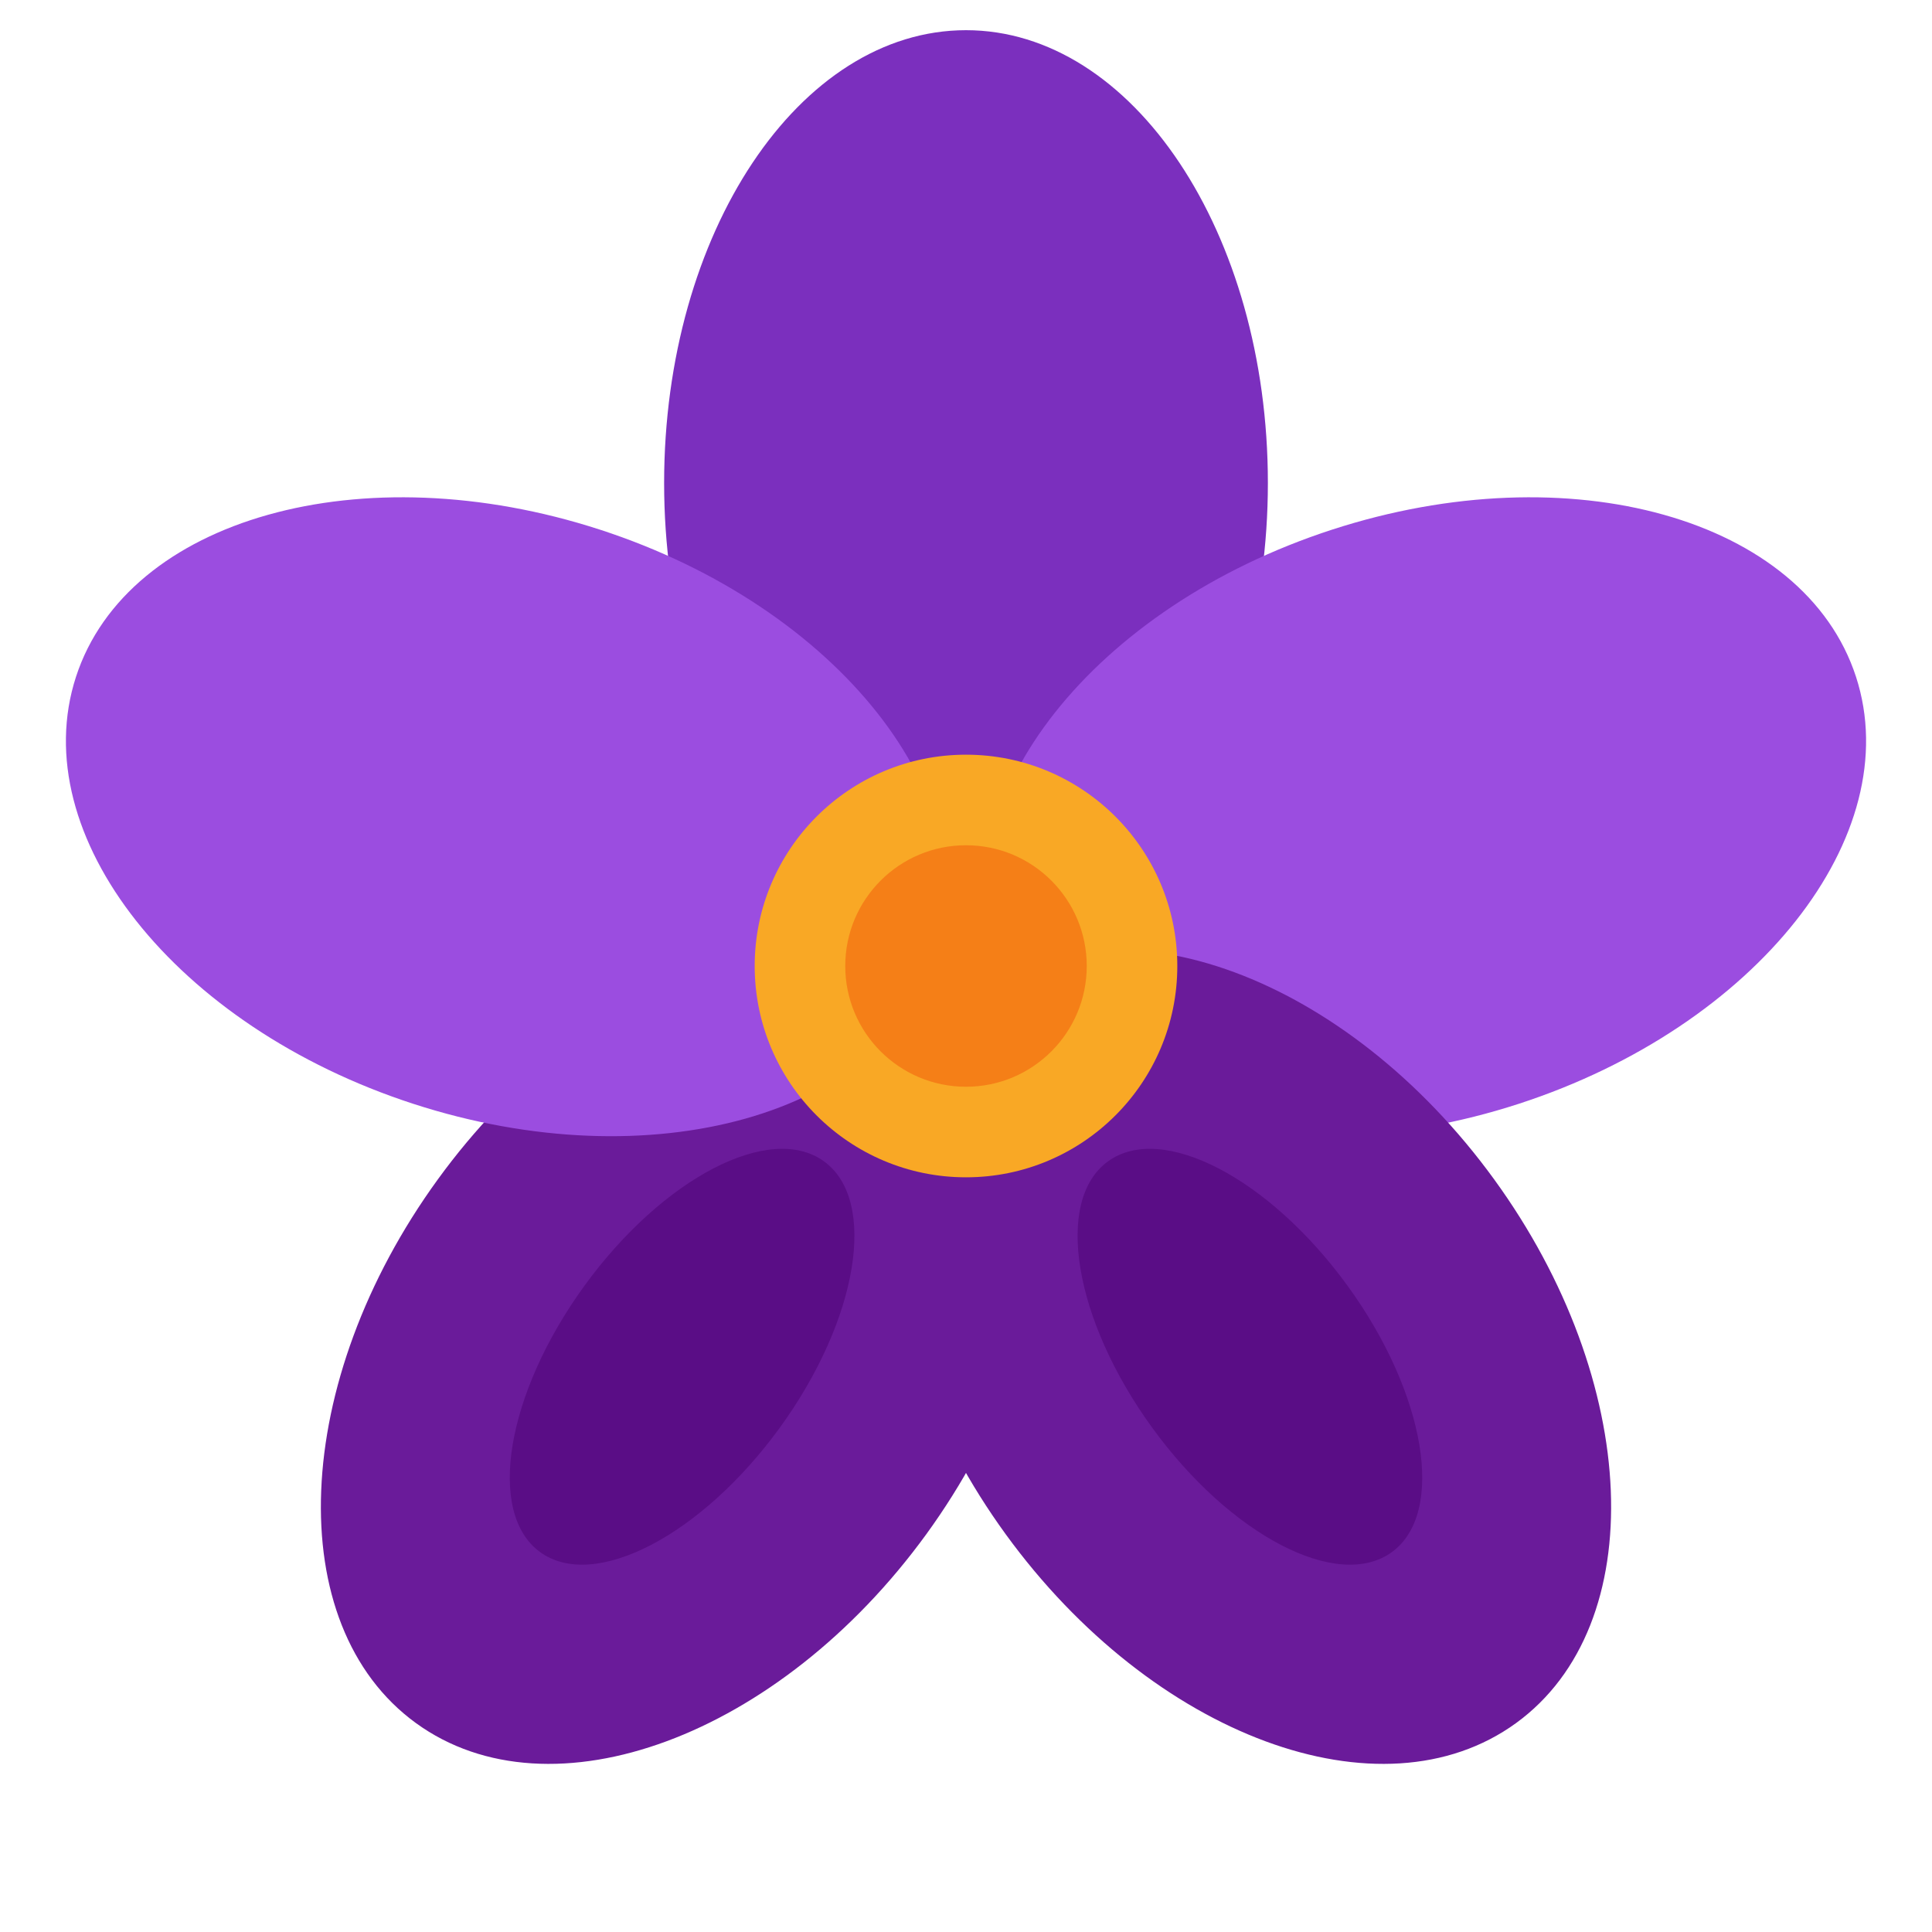
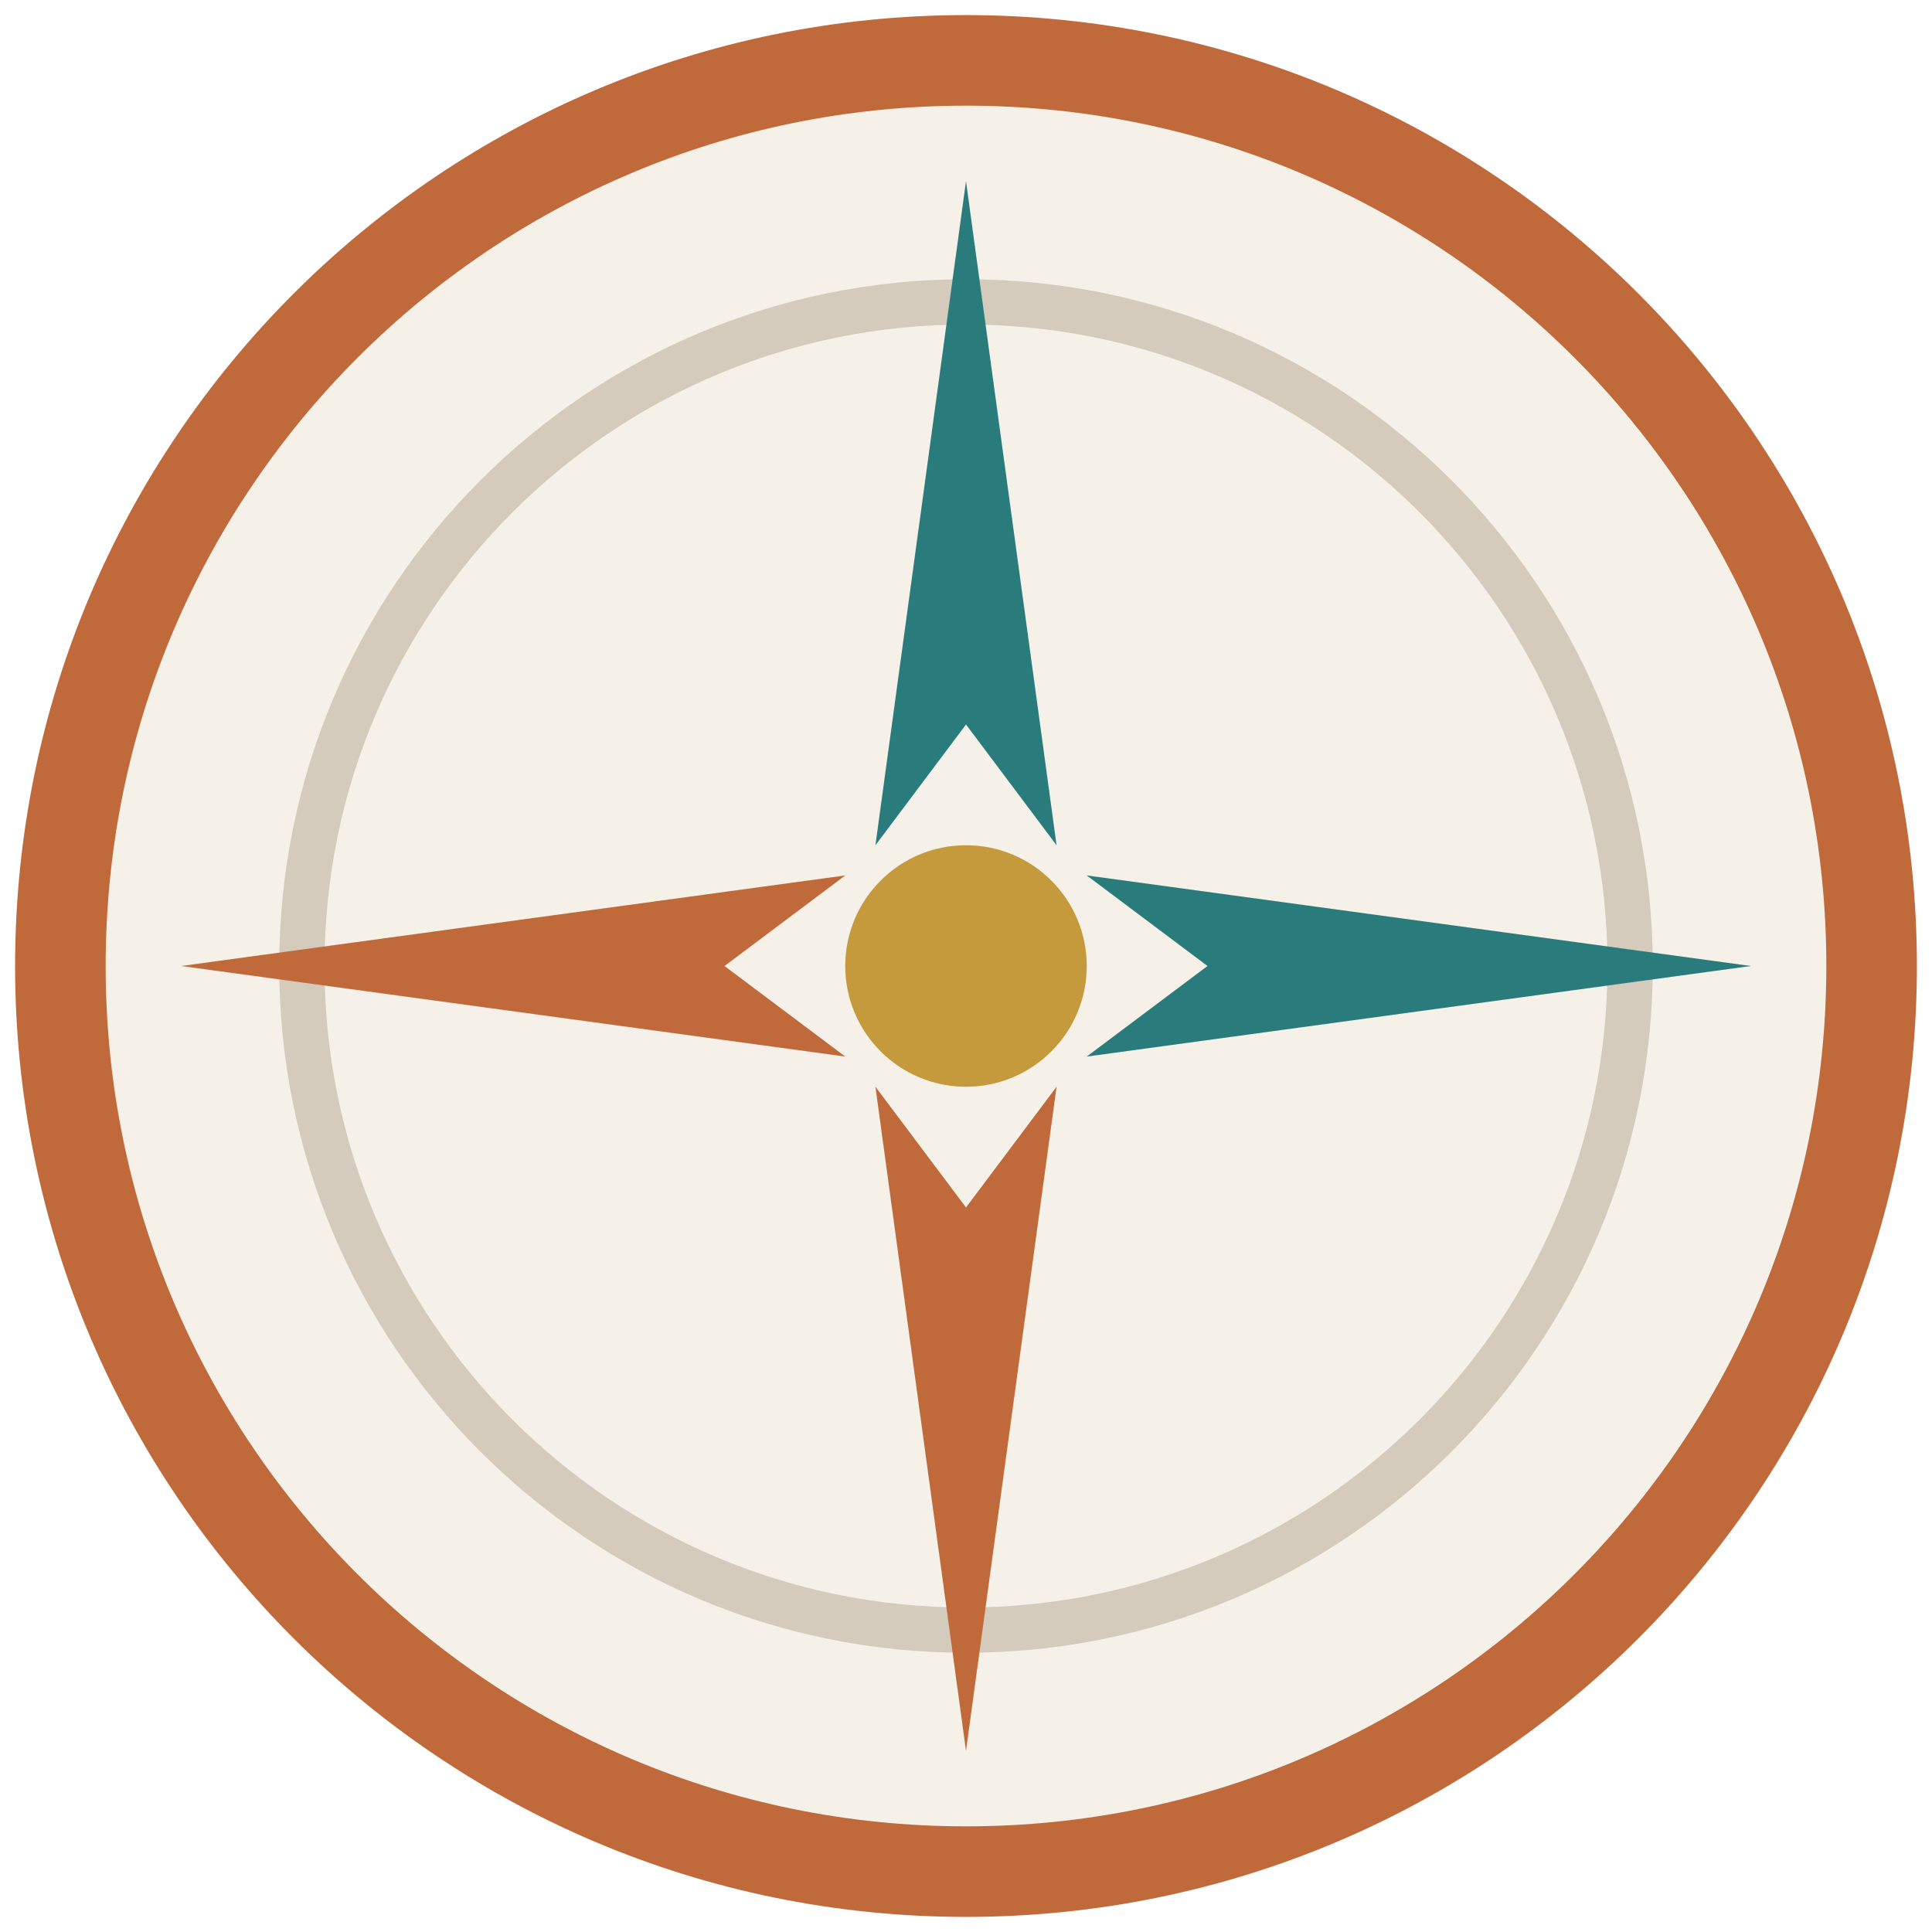
<svg xmlns="http://www.w3.org/2000/svg" viewBox="0 0 32 32" width="32" height="32">
-   <ellipse cx="16" cy="8" rx="5" ry="7.5" fill="#7B2FBE" transform="rotate(0, 16, 16)" />
-   <ellipse cx="16" cy="8" rx="5" ry="7.5" fill="#9B4DE0" transform="rotate(72, 16, 16)" />
-   <ellipse cx="16" cy="8" rx="5" ry="7.5" fill="#6A1B9A" transform="rotate(144, 16, 16)" />
-   <ellipse cx="16" cy="8" rx="5" ry="7.5" fill="#6A1B9A" transform="rotate(216, 16, 16)" />
-   <ellipse cx="16" cy="8" rx="5" ry="7.5" fill="#9B4DE0" transform="rotate(288, 16, 16)" />
-   <ellipse cx="16" cy="8" rx="2" ry="4" fill="#4A0072" opacity="0.5" transform="rotate(144, 16, 16)" />
-   <ellipse cx="16" cy="8" rx="2" ry="4" fill="#4A0072" opacity="0.5" transform="rotate(216, 16, 16)" />
-   <circle cx="16" cy="16" r="3.5" fill="#F9A825" />
-   <circle cx="16" cy="16" r="2" fill="#F57F17" />
+   <circle cx="16" cy="16" r="15" fill="#F5F0E8" stroke="#C0693B" stroke-width="1.5" />
+   <circle cx="16" cy="16" r="11" fill="none" stroke="#D4CBBD" stroke-width="0.75" />
+   <polygon points="16,3 17.5,14 16,12 14.5,14" fill="#2A7B7B" />
+   <polygon points="16,29 14.5,18 16,20 17.5,18" fill="#C0693B" />
+   <polygon points="3,16 14,14.5 12,16 14,17.5" fill="#C0693B" />
+   <polygon points="29,16 18,17.5 20,16 18,14.5" fill="#2A7B7B" />
+   <circle cx="16" cy="16" r="2" fill="#C49A3C" />
</svg>
